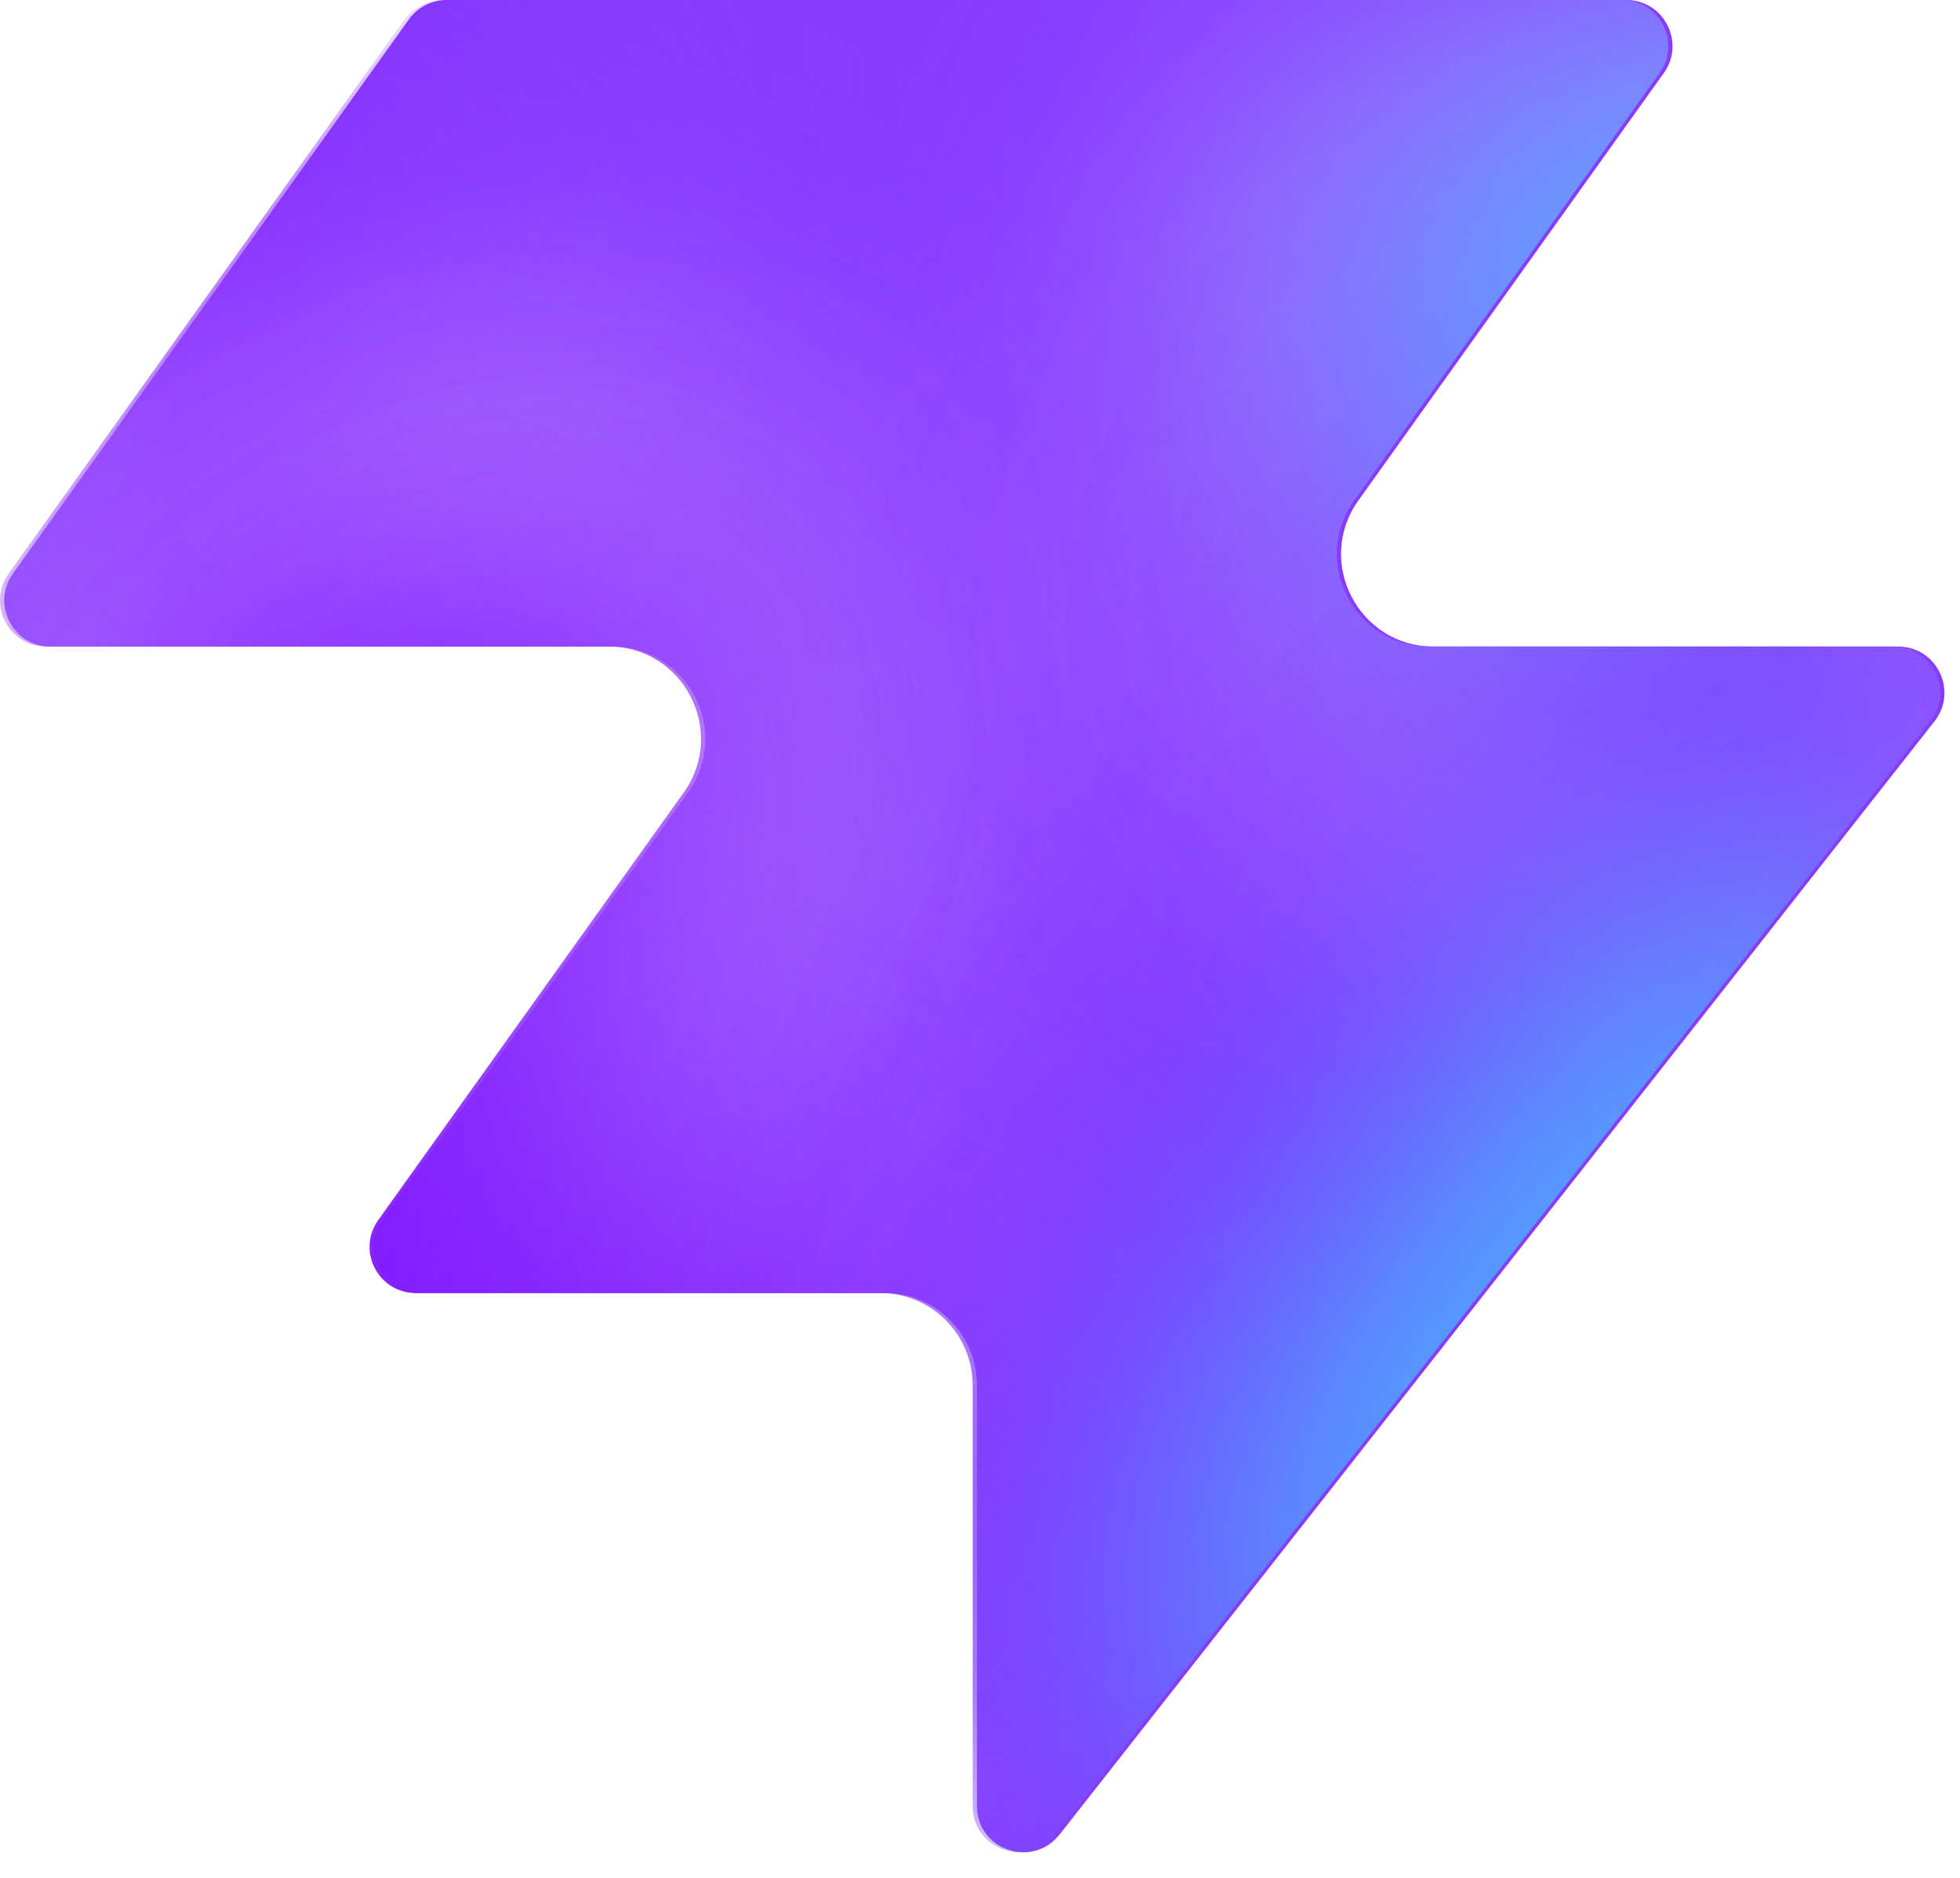
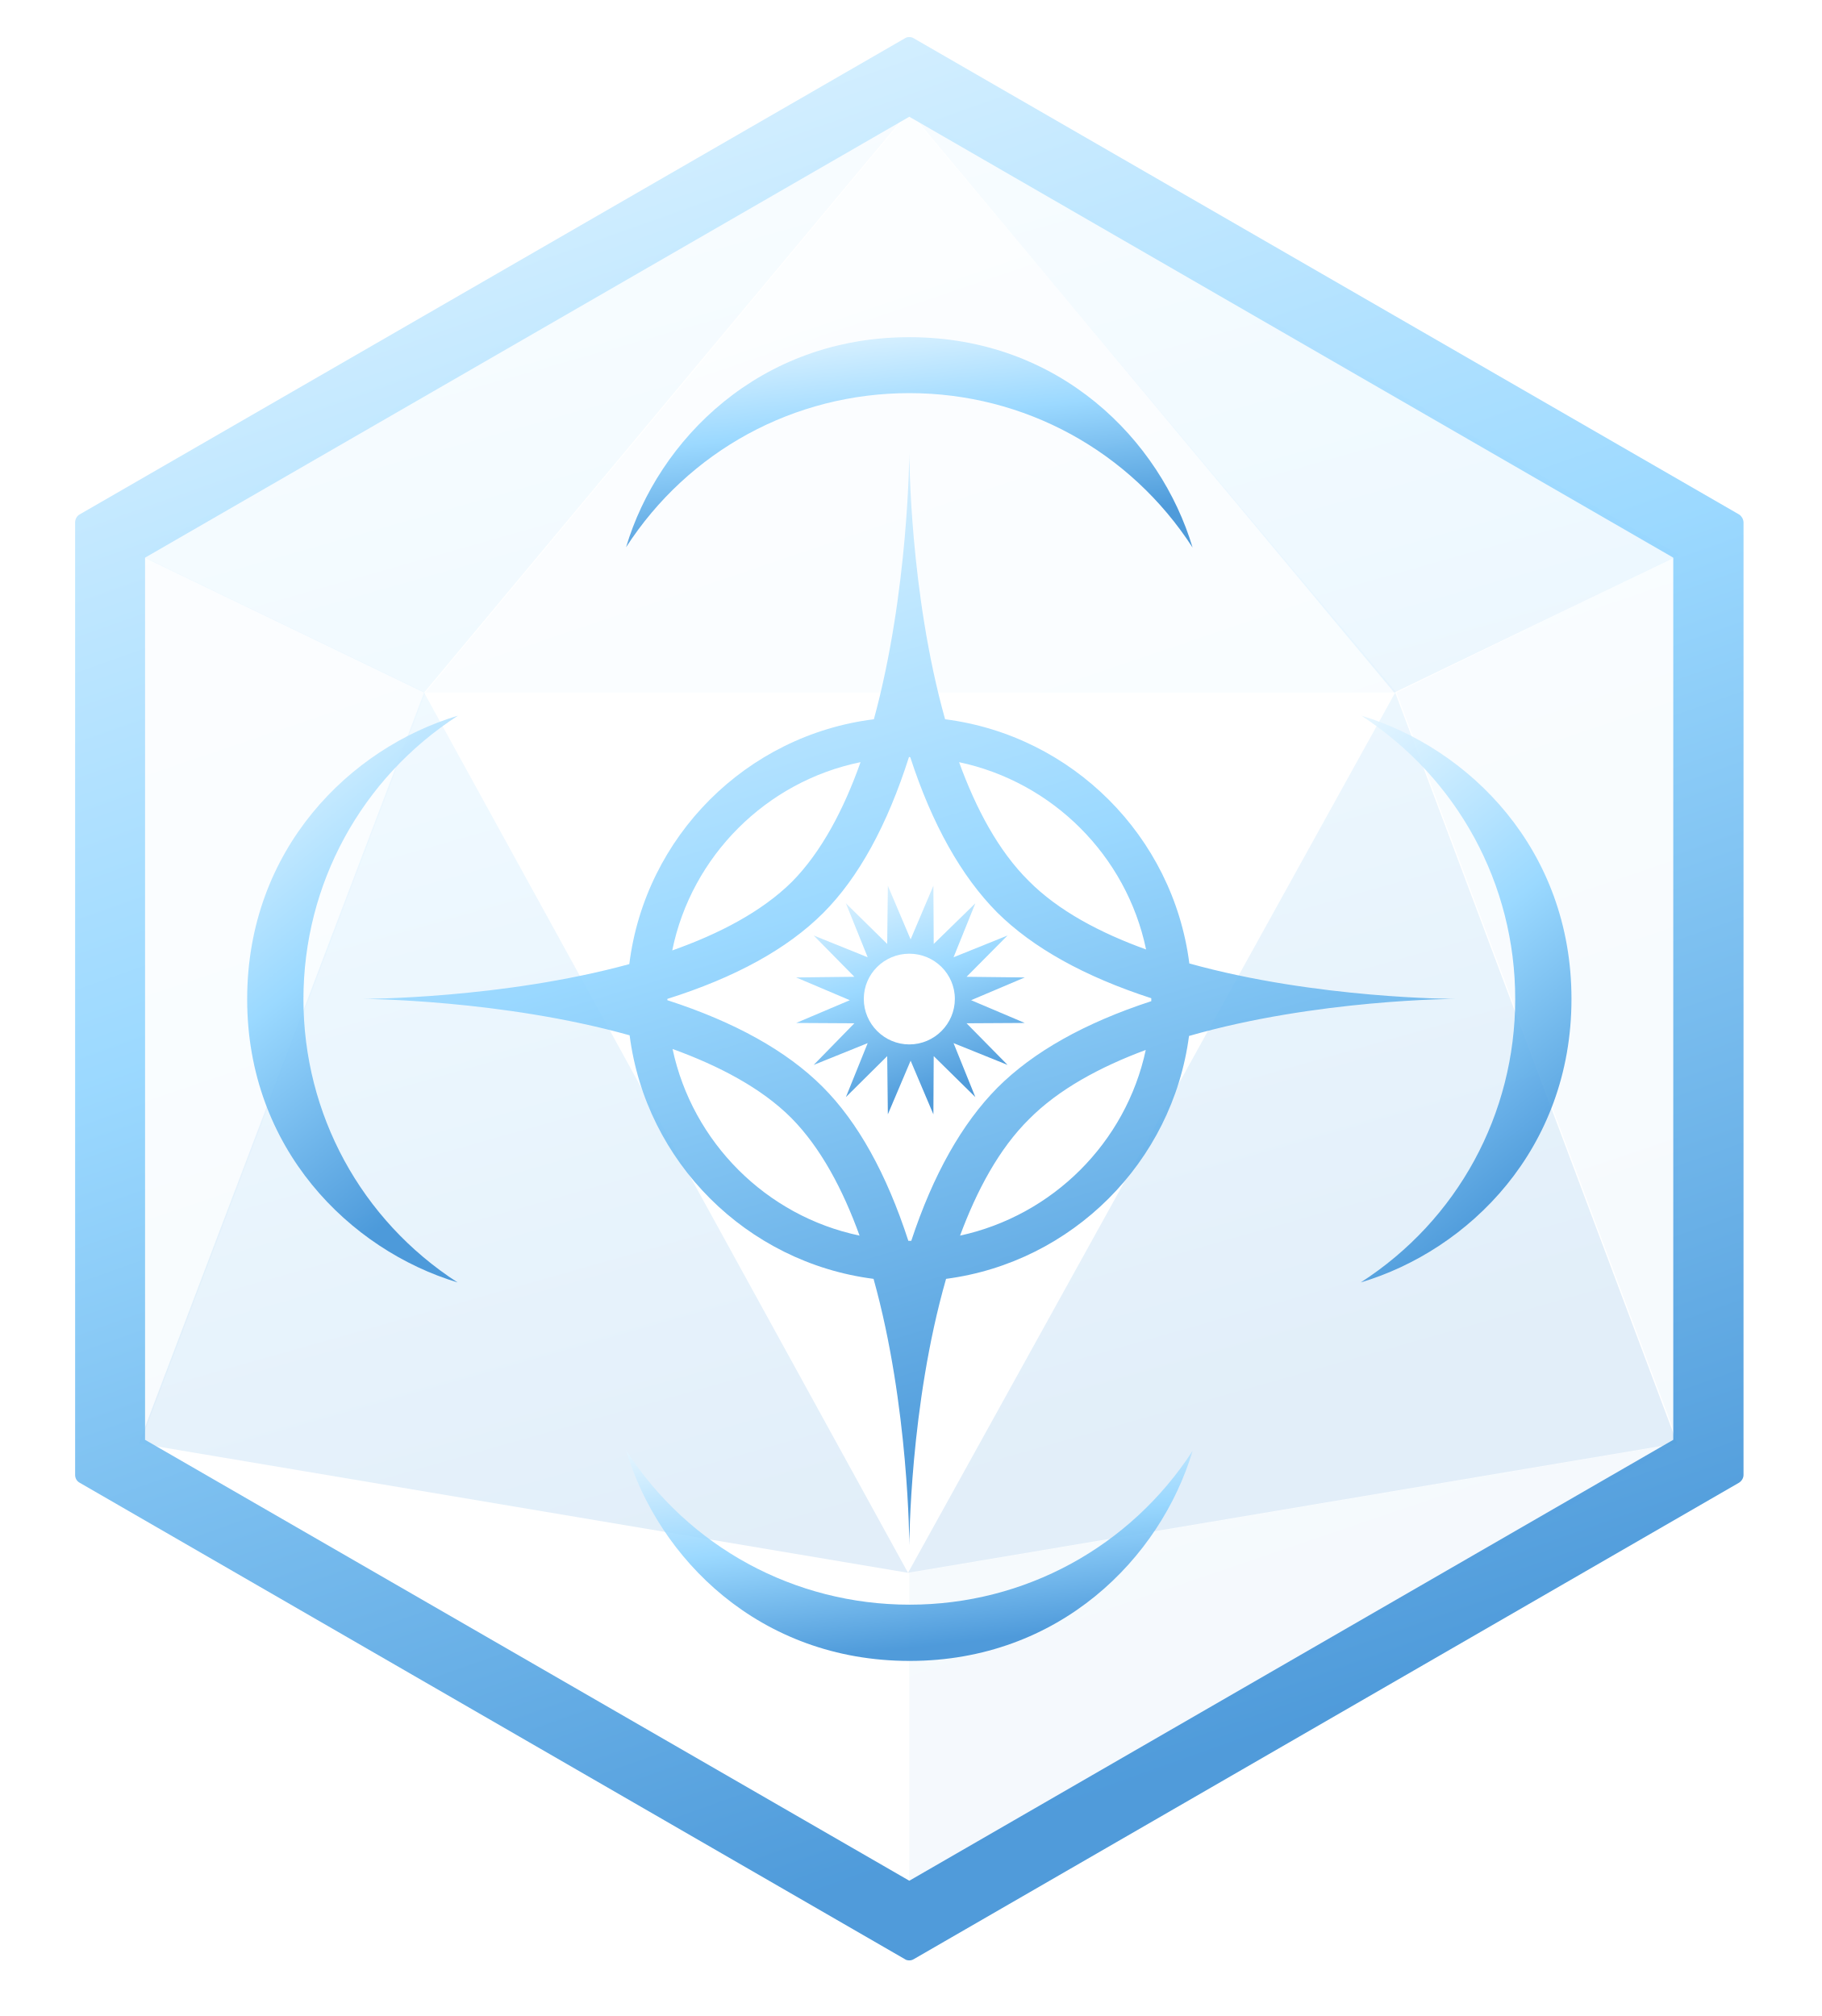
- <svg xmlns="http://www.w3.org/2000/svg" width="48" height="46" fill="none" viewBox="0 0 48 46">
-   <path fill="#863bff" d="M25.946 44.938c-.664.845-2.021.375-2.021-.698V33.937a2.26 2.26 0 0 0-2.262-2.262H10.287c-.92 0-1.456-1.04-.92-1.788l7.48-10.471c1.07-1.497 0-3.578-1.842-3.578H1.237c-.92 0-1.456-1.04-.92-1.788L10.013.474c.214-.297.556-.474.92-.474h28.894c.92 0 1.456 1.04.92 1.788l-7.48 10.471c-1.07 1.498 0 3.579 1.842 3.579h11.377c.943 0 1.473 1.088.89 1.83L25.947 44.94z" style="fill:#863bff;fill:color(display-p3 .525 .23 1);fill-opacity:1" />
-   <mask id="a" width="48" height="46" x="0" y="0" maskUnits="userSpaceOnUse" style="mask-type:alpha">
-     <path fill="#000" d="M25.842 44.938c-.664.844-2.021.375-2.021-.698V33.937a2.26 2.26 0 0 0-2.262-2.262H10.183c-.92 0-1.456-1.04-.92-1.788l7.48-10.471c1.07-1.498 0-3.579-1.842-3.579H1.133c-.92 0-1.456-1.04-.92-1.787L9.91.473c.214-.297.556-.474.92-.474h28.894c.92 0 1.456 1.04.92 1.788l-7.48 10.471c-1.07 1.498 0 3.578 1.842 3.578h11.377c.943 0 1.473 1.088.89 1.832L25.843 44.94z" style="fill:#000;fill-opacity:1" />
-   </mask>
-   <g mask="url(#a)">
-     <g filter="url(#b)">
-       <ellipse cx="5.508" cy="14.704" fill="#ede6ff" rx="5.508" ry="14.704" style="fill:#ede6ff;fill:color(display-p3 .927 .903 1);fill-opacity:1" transform="matrix(.00324 1 1 -.00324 -4.47 31.516)" />
-     </g>
-     <g filter="url(#c)">
-       <ellipse cx="10.399" cy="29.851" fill="#ede6ff" rx="10.399" ry="29.851" style="fill:#ede6ff;fill:color(display-p3 .927 .903 1);fill-opacity:1" transform="matrix(.00324 1 1 -.00324 -39.328 7.883)" />
-     </g>
-     <g filter="url(#d)">
-       <ellipse cx="5.508" cy="30.487" fill="#7e14ff" rx="5.508" ry="30.487" style="fill:#7e14ff;fill:color(display-p3 .492 .077 1);fill-opacity:1" transform="rotate(89.814 -25.913 -14.639)scale(1 -1)" />
-     </g>
-     <g filter="url(#e)">
-       <ellipse cx="5.508" cy="30.599" fill="#7e14ff" rx="5.508" ry="30.599" style="fill:#7e14ff;fill:color(display-p3 .492 .077 1);fill-opacity:1" transform="rotate(89.814 -32.644 -3.334)scale(1 -1)" />
-     </g>
-     <g filter="url(#f)">
-       <ellipse cx="5.508" cy="30.599" fill="#7e14ff" rx="5.508" ry="30.599" style="fill:#7e14ff;fill:color(display-p3 .492 .077 1);fill-opacity:1" transform="matrix(.00324 1 1 -.00324 -34.34 30.47)" />
-     </g>
-     <g filter="url(#g)">
-       <ellipse cx="14.072" cy="22.078" fill="#ede6ff" rx="14.072" ry="22.078" style="fill:#ede6ff;fill:color(display-p3 .927 .903 1);fill-opacity:1" transform="rotate(93.35 24.506 48.493)scale(-1 1)" />
-     </g>
-     <g filter="url(#h)">
-       <ellipse cx="3.47" cy="21.501" fill="#7e14ff" rx="3.47" ry="21.501" style="fill:#7e14ff;fill:color(display-p3 .492 .077 1);fill-opacity:1" transform="rotate(89.009 28.708 47.59)scale(-1 1)" />
-     </g>
-     <g filter="url(#i)">
-       <ellipse cx="3.47" cy="21.501" fill="#7e14ff" rx="3.47" ry="21.501" style="fill:#7e14ff;fill:color(display-p3 .492 .077 1);fill-opacity:1" transform="rotate(89.009 28.708 47.59)scale(-1 1)" />
-     </g>
-     <g filter="url(#j)">
-       <ellipse cx=".387" cy="8.972" fill="#7e14ff" rx="4.407" ry="29.108" style="fill:#7e14ff;fill:color(display-p3 .492 .077 1);fill-opacity:1" transform="rotate(39.51 .387 8.972)" />
-     </g>
-     <g filter="url(#k)">
-       <ellipse cx="47.523" cy="-6.092" fill="#7e14ff" rx="4.407" ry="29.108" style="fill:#7e14ff;fill:color(display-p3 .492 .077 1);fill-opacity:1" transform="rotate(37.892 47.523 -6.092)" />
-     </g>
-     <g filter="url(#l)">
-       <ellipse cx="41.412" cy="6.333" fill="#47bfff" rx="5.971" ry="9.665" style="fill:#47bfff;fill:color(display-p3 .28 .748 1);fill-opacity:1" transform="rotate(37.892 41.412 6.333)" />
-     </g>
-     <g filter="url(#m)">
-       <ellipse cx="-1.879" cy="38.332" fill="#7e14ff" rx="4.407" ry="29.108" style="fill:#7e14ff;fill:color(display-p3 .492 .077 1);fill-opacity:1" transform="rotate(37.892 -1.88 38.332)" />
-     </g>
-     <g filter="url(#n)">
-       <ellipse cx="-1.879" cy="38.332" fill="#7e14ff" rx="4.407" ry="29.108" style="fill:#7e14ff;fill:color(display-p3 .492 .077 1);fill-opacity:1" transform="rotate(37.892 -1.88 38.332)" />
-     </g>
-     <g filter="url(#o)">
-       <ellipse cx="35.651" cy="29.907" fill="#7e14ff" rx="4.407" ry="29.108" style="fill:#7e14ff;fill:color(display-p3 .492 .077 1);fill-opacity:1" transform="rotate(37.892 35.651 29.907)" />
-     </g>
-     <g filter="url(#p)">
-       <ellipse cx="38.418" cy="32.4" fill="#47bfff" rx="5.971" ry="15.297" style="fill:#47bfff;fill:color(display-p3 .28 .748 1);fill-opacity:1" transform="rotate(37.892 38.418 32.4)" />
-     </g>
-   </g>
+ <svg xmlns="http://www.w3.org/2000/svg" viewBox="-2 -1 56 62">
  <defs>
-     <filter id="b" width="60.045" height="41.654" x="-19.77" y="16.149" color-interpolation-filters="sRGB" filterUnits="userSpaceOnUse">
-       <feFlood flood-opacity="0" result="BackgroundImageFix" />
-       <feBlend in="SourceGraphic" in2="BackgroundImageFix" result="shape" />
-       <feGaussianBlur result="effect1_foregroundBlur_2002_17158" stdDeviation="7.659" />
-     </filter>
-     <filter id="c" width="90.34" height="51.437" x="-54.613" y="-7.533" color-interpolation-filters="sRGB" filterUnits="userSpaceOnUse">
-       <feFlood flood-opacity="0" result="BackgroundImageFix" />
-       <feBlend in="SourceGraphic" in2="BackgroundImageFix" result="shape" />
-       <feGaussianBlur result="effect1_foregroundBlur_2002_17158" stdDeviation="7.659" />
-     </filter>
-     <filter id="d" width="79.355" height="29.4" x="-49.64" y="2.03" color-interpolation-filters="sRGB" filterUnits="userSpaceOnUse">
-       <feFlood flood-opacity="0" result="BackgroundImageFix" />
-       <feBlend in="SourceGraphic" in2="BackgroundImageFix" result="shape" />
-       <feGaussianBlur result="effect1_foregroundBlur_2002_17158" stdDeviation="4.596" />
-     </filter>
-     <filter id="e" width="79.579" height="29.4" x="-45.045" y="20.029" color-interpolation-filters="sRGB" filterUnits="userSpaceOnUse">
-       <feFlood flood-opacity="0" result="BackgroundImageFix" />
-       <feBlend in="SourceGraphic" in2="BackgroundImageFix" result="shape" />
-       <feGaussianBlur result="effect1_foregroundBlur_2002_17158" stdDeviation="4.596" />
-     </filter>
-     <filter id="f" width="79.579" height="29.4" x="-43.513" y="21.178" color-interpolation-filters="sRGB" filterUnits="userSpaceOnUse">
-       <feFlood flood-opacity="0" result="BackgroundImageFix" />
-       <feBlend in="SourceGraphic" in2="BackgroundImageFix" result="shape" />
-       <feGaussianBlur result="effect1_foregroundBlur_2002_17158" stdDeviation="4.596" />
-     </filter>
-     <filter id="g" width="74.749" height="58.852" x="15.756" y="-17.901" color-interpolation-filters="sRGB" filterUnits="userSpaceOnUse">
-       <feFlood flood-opacity="0" result="BackgroundImageFix" />
-       <feBlend in="SourceGraphic" in2="BackgroundImageFix" result="shape" />
-       <feGaussianBlur result="effect1_foregroundBlur_2002_17158" stdDeviation="7.659" />
-     </filter>
-     <filter id="h" width="61.377" height="25.362" x="23.548" y="2.284" color-interpolation-filters="sRGB" filterUnits="userSpaceOnUse">
-       <feFlood flood-opacity="0" result="BackgroundImageFix" />
-       <feBlend in="SourceGraphic" in2="BackgroundImageFix" result="shape" />
-       <feGaussianBlur result="effect1_foregroundBlur_2002_17158" stdDeviation="4.596" />
-     </filter>
-     <filter id="i" width="61.377" height="25.362" x="23.548" y="2.284" color-interpolation-filters="sRGB" filterUnits="userSpaceOnUse">
-       <feFlood flood-opacity="0" result="BackgroundImageFix" />
-       <feBlend in="SourceGraphic" in2="BackgroundImageFix" result="shape" />
-       <feGaussianBlur result="effect1_foregroundBlur_2002_17158" stdDeviation="4.596" />
-     </filter>
-     <filter id="j" width="56.045" height="63.649" x="-27.636" y="-22.853" color-interpolation-filters="sRGB" filterUnits="userSpaceOnUse">
-       <feFlood flood-opacity="0" result="BackgroundImageFix" />
-       <feBlend in="SourceGraphic" in2="BackgroundImageFix" result="shape" />
-       <feGaussianBlur result="effect1_foregroundBlur_2002_17158" stdDeviation="4.596" />
-     </filter>
-     <filter id="k" width="54.814" height="64.646" x="20.116" y="-38.415" color-interpolation-filters="sRGB" filterUnits="userSpaceOnUse">
-       <feFlood flood-opacity="0" result="BackgroundImageFix" />
-       <feBlend in="SourceGraphic" in2="BackgroundImageFix" result="shape" />
-       <feGaussianBlur result="effect1_foregroundBlur_2002_17158" stdDeviation="4.596" />
-     </filter>
-     <filter id="l" width="33.541" height="35.313" x="24.641" y="-11.323" color-interpolation-filters="sRGB" filterUnits="userSpaceOnUse">
-       <feFlood flood-opacity="0" result="BackgroundImageFix" />
-       <feBlend in="SourceGraphic" in2="BackgroundImageFix" result="shape" />
-       <feGaussianBlur result="effect1_foregroundBlur_2002_17158" stdDeviation="4.596" />
-     </filter>
-     <filter id="m" width="54.814" height="64.646" x="-29.286" y="6.009" color-interpolation-filters="sRGB" filterUnits="userSpaceOnUse">
-       <feFlood flood-opacity="0" result="BackgroundImageFix" />
-       <feBlend in="SourceGraphic" in2="BackgroundImageFix" result="shape" />
-       <feGaussianBlur result="effect1_foregroundBlur_2002_17158" stdDeviation="4.596" />
-     </filter>
-     <filter id="n" width="54.814" height="64.646" x="-29.286" y="6.009" color-interpolation-filters="sRGB" filterUnits="userSpaceOnUse">
-       <feFlood flood-opacity="0" result="BackgroundImageFix" />
-       <feBlend in="SourceGraphic" in2="BackgroundImageFix" result="shape" />
-       <feGaussianBlur result="effect1_foregroundBlur_2002_17158" stdDeviation="4.596" />
-     </filter>
-     <filter id="o" width="54.814" height="64.646" x="8.244" y="-2.416" color-interpolation-filters="sRGB" filterUnits="userSpaceOnUse">
-       <feFlood flood-opacity="0" result="BackgroundImageFix" />
-       <feBlend in="SourceGraphic" in2="BackgroundImageFix" result="shape" />
-       <feGaussianBlur result="effect1_foregroundBlur_2002_17158" stdDeviation="4.596" />
-     </filter>
-     <filter id="p" width="39.409" height="43.623" x="18.713" y="10.588" color-interpolation-filters="sRGB" filterUnits="userSpaceOnUse">
-       <feFlood flood-opacity="0" result="BackgroundImageFix" />
-       <feBlend in="SourceGraphic" in2="BackgroundImageFix" result="shape" />
-       <feGaussianBlur result="effect1_foregroundBlur_2002_17158" stdDeviation="4.596" />
-     </filter>
+     <linearGradient id="sl" x1="0" y1="0" x2="0.3" y2="1">
+       <stop offset="0" stop-color="#e6f6ff" />
+       <stop offset="0.5" stop-color="#8fd4ff" />
+       <stop offset="1" stop-color="#3a8fd6" />
+     </linearGradient>
  </defs>
+   <path d="M25.96 2.45L11.08 20.3L40.94 20.3L25.96 2.45M40.94 20.3L49.61 43.39L49.61 16.07L40.94 20.3M2.31 43.39L11.08 20.3L2.31 16.07L2.31 43.39M25.96 47.37L25.96 56.98L49.61 43.39L25.96 47.37" fill="url(#sl)" fill-opacity="0.05" />
+   <path d="M25.99 2.45L40.87 20.3L49.64 16.07L25.99 2.45M2.27 16.07L11.04 20.3L25.92 2.45L2.27 16.07M25.92 47.37L49.57 43.39L40.9 20.3L25.92 47.37M2.27 43.39L25.92 47.37L11.04 20.3L2.27 43.39" fill="url(#sl)" fill-opacity="0.15" />
+   <path d="M25.96 0.14C25.91 0.14 25.86 0.15 25.82 0.18L0.45 14.82C0.36 14.87 0.31 14.97 0.31 15.07L0.31 44.36C0.31 44.46 0.36 44.55 0.45 44.6L25.82 59.25C25.86 59.28 25.91 59.29 25.96 59.29C26.01 59.29 26.05 59.28 26.1 59.25L51.47 44.6C51.55 44.55 51.61 44.46 51.61 44.36L51.61 15.07C51.61 14.97 51.55 14.87 51.47 14.82L26.1 0.18C26.05 0.15 26.01 0.14 25.96 0.14M25.96 2.59L49.45 16.15L49.45 43.28L25.96 56.84L2.46 43.28L2.46 16.15L25.96 2.59" fill="url(#sl)" fill-opacity="0.89" />
+   <path d="M25.96 11.09C29.5 11.09 32.75 12.87 34.67 15.84C33.68 12.53 30.58 9.37 25.96 9.37C21.36 9.37 18.24 12.52 17.25 15.83C19.17 12.86 22.42 11.09 25.96 11.09" fill="url(#sl)" fill-opacity="0.89" />
+   <path d="M25.97 48.35C22.43 48.35 19.17 46.58 17.25 43.6C18.24 46.92 21.34 50.08 25.97 50.08C30.57 50.08 33.68 46.93 34.67 43.62C32.75 46.58 29.5 48.35 25.97 48.35" fill="url(#sl)" fill-opacity="0.89" />
+   <path d="M39.86 21.01C42.82 22.94 44.59 26.19 44.59 29.72C44.59 33.26 42.82 36.52 39.84 38.44C43.16 37.45 46.32 34.34 46.32 29.72C46.32 25.12 43.17 22.01 39.86 21.01" fill="url(#sl)" fill-opacity="0.89" />
+   <path d="M7.33 29.73C7.33 26.19 9.11 22.93 12.08 21.01C8.77 22 5.6 25.11 5.6 29.73C5.6 34.33 8.76 37.44 12.07 38.44C9.1 36.52 7.33 33.26 7.33 29.73" fill="url(#sl)" fill-opacity="0.89" />
+   <path d="M18.68 31.26C20.11 31.78 21.41 32.46 22.33 33.38C23.24 34.3 23.92 35.59 24.43 37C21.56 36.4 19.29 34.13 18.68 31.26M24.46 22.44C23.95 23.88 23.26 25.2 22.35 26.12C21.42 27.04 20.11 27.72 18.67 28.23C19.26 25.33 21.56 23.03 24.46 22.44M33.24 28.2C31.83 27.69 30.54 27.01 29.63 26.09C28.7 25.17 28.01 23.87 27.49 22.44C30.37 23.05 32.64 25.32 33.24 28.2M25.96 37.16C25.95 37.16 25.94 37.16 25.93 37.16C25.26 35.1 24.38 33.51 23.29 32.42C22.19 31.32 20.59 30.43 18.52 29.76C18.52 29.75 18.52 29.74 18.52 29.72C20.61 29.06 22.21 28.18 23.31 27.08C24.4 25.99 25.28 24.38 25.95 22.28C25.95 22.28 25.96 22.28 25.96 22.28C25.97 22.28 25.98 22.29 25.99 22.29C26.66 24.35 27.56 25.95 28.66 27.06C29.76 28.15 31.34 29.03 33.4 29.7C33.4 29.71 33.4 29.71 33.4 29.72C33.4 29.75 33.4 29.77 33.4 29.79C31.35 30.46 29.77 31.35 28.67 32.45C27.58 33.55 26.69 35.13 26.02 37.16C26 37.16 25.98 37.16 25.96 37.16M27.52 37C28.04 35.6 28.72 34.33 29.64 33.42C30.55 32.5 31.83 31.81 33.23 31.29C32.62 34.14 30.37 36.38 27.52 37M34.56 30.86C38.48 29.73 42.76 29.72 42.76 29.72C42.75 29.72 38.48 29.72 34.57 28.63C34.07 24.72 30.97 21.62 27.06 21.12C25.96 17.2 25.96 12.93 25.96 12.92C25.96 12.93 25.94 17.21 24.87 21.12C20.95 21.61 17.84 24.72 17.35 28.65C13.44 29.72 9.16 29.72 9.16 29.72C9.16 29.72 13.44 29.74 17.36 30.84C17.86 34.74 20.96 37.83 24.86 38.33C25.95 42.23 25.96 46.51 25.96 46.52C25.96 46.51 25.97 42.23 27.09 38.33C30.97 37.82 34.05 34.74 34.56 30.86" fill="url(#sl)" fill-opacity="0.89" />
+   <path d="M25.96 31.12C25.19 31.12 24.56 30.49 24.56 29.72C24.56 28.95 25.19 28.33 25.96 28.33C26.73 28.33 27.36 28.95 27.36 29.72C27.36 30.49 26.73 31.12 25.96 31.12M28.98 31.75L27.72 30.47L29.51 30.46L27.86 29.76L29.51 29.06L27.72 29.04L28.98 27.77L27.32 28.44L27.99 26.78L26.71 28.03L26.7 26.24L26 27.89L25.3 26.24L25.28 28.03L24.01 26.78L24.68 28.44L23.02 27.77L24.27 29.04L22.48 29.06L24.13 29.76L22.48 30.46L24.27 30.47L23.02 31.75L24.68 31.08L24.01 32.74L25.28 31.48L25.3 33.27L26 31.62L26.7 33.27L26.71 31.48L27.99 32.74L27.32 31.08L28.98 31.75" fill="url(#sl)" fill-opacity="0.89" />
</svg>
